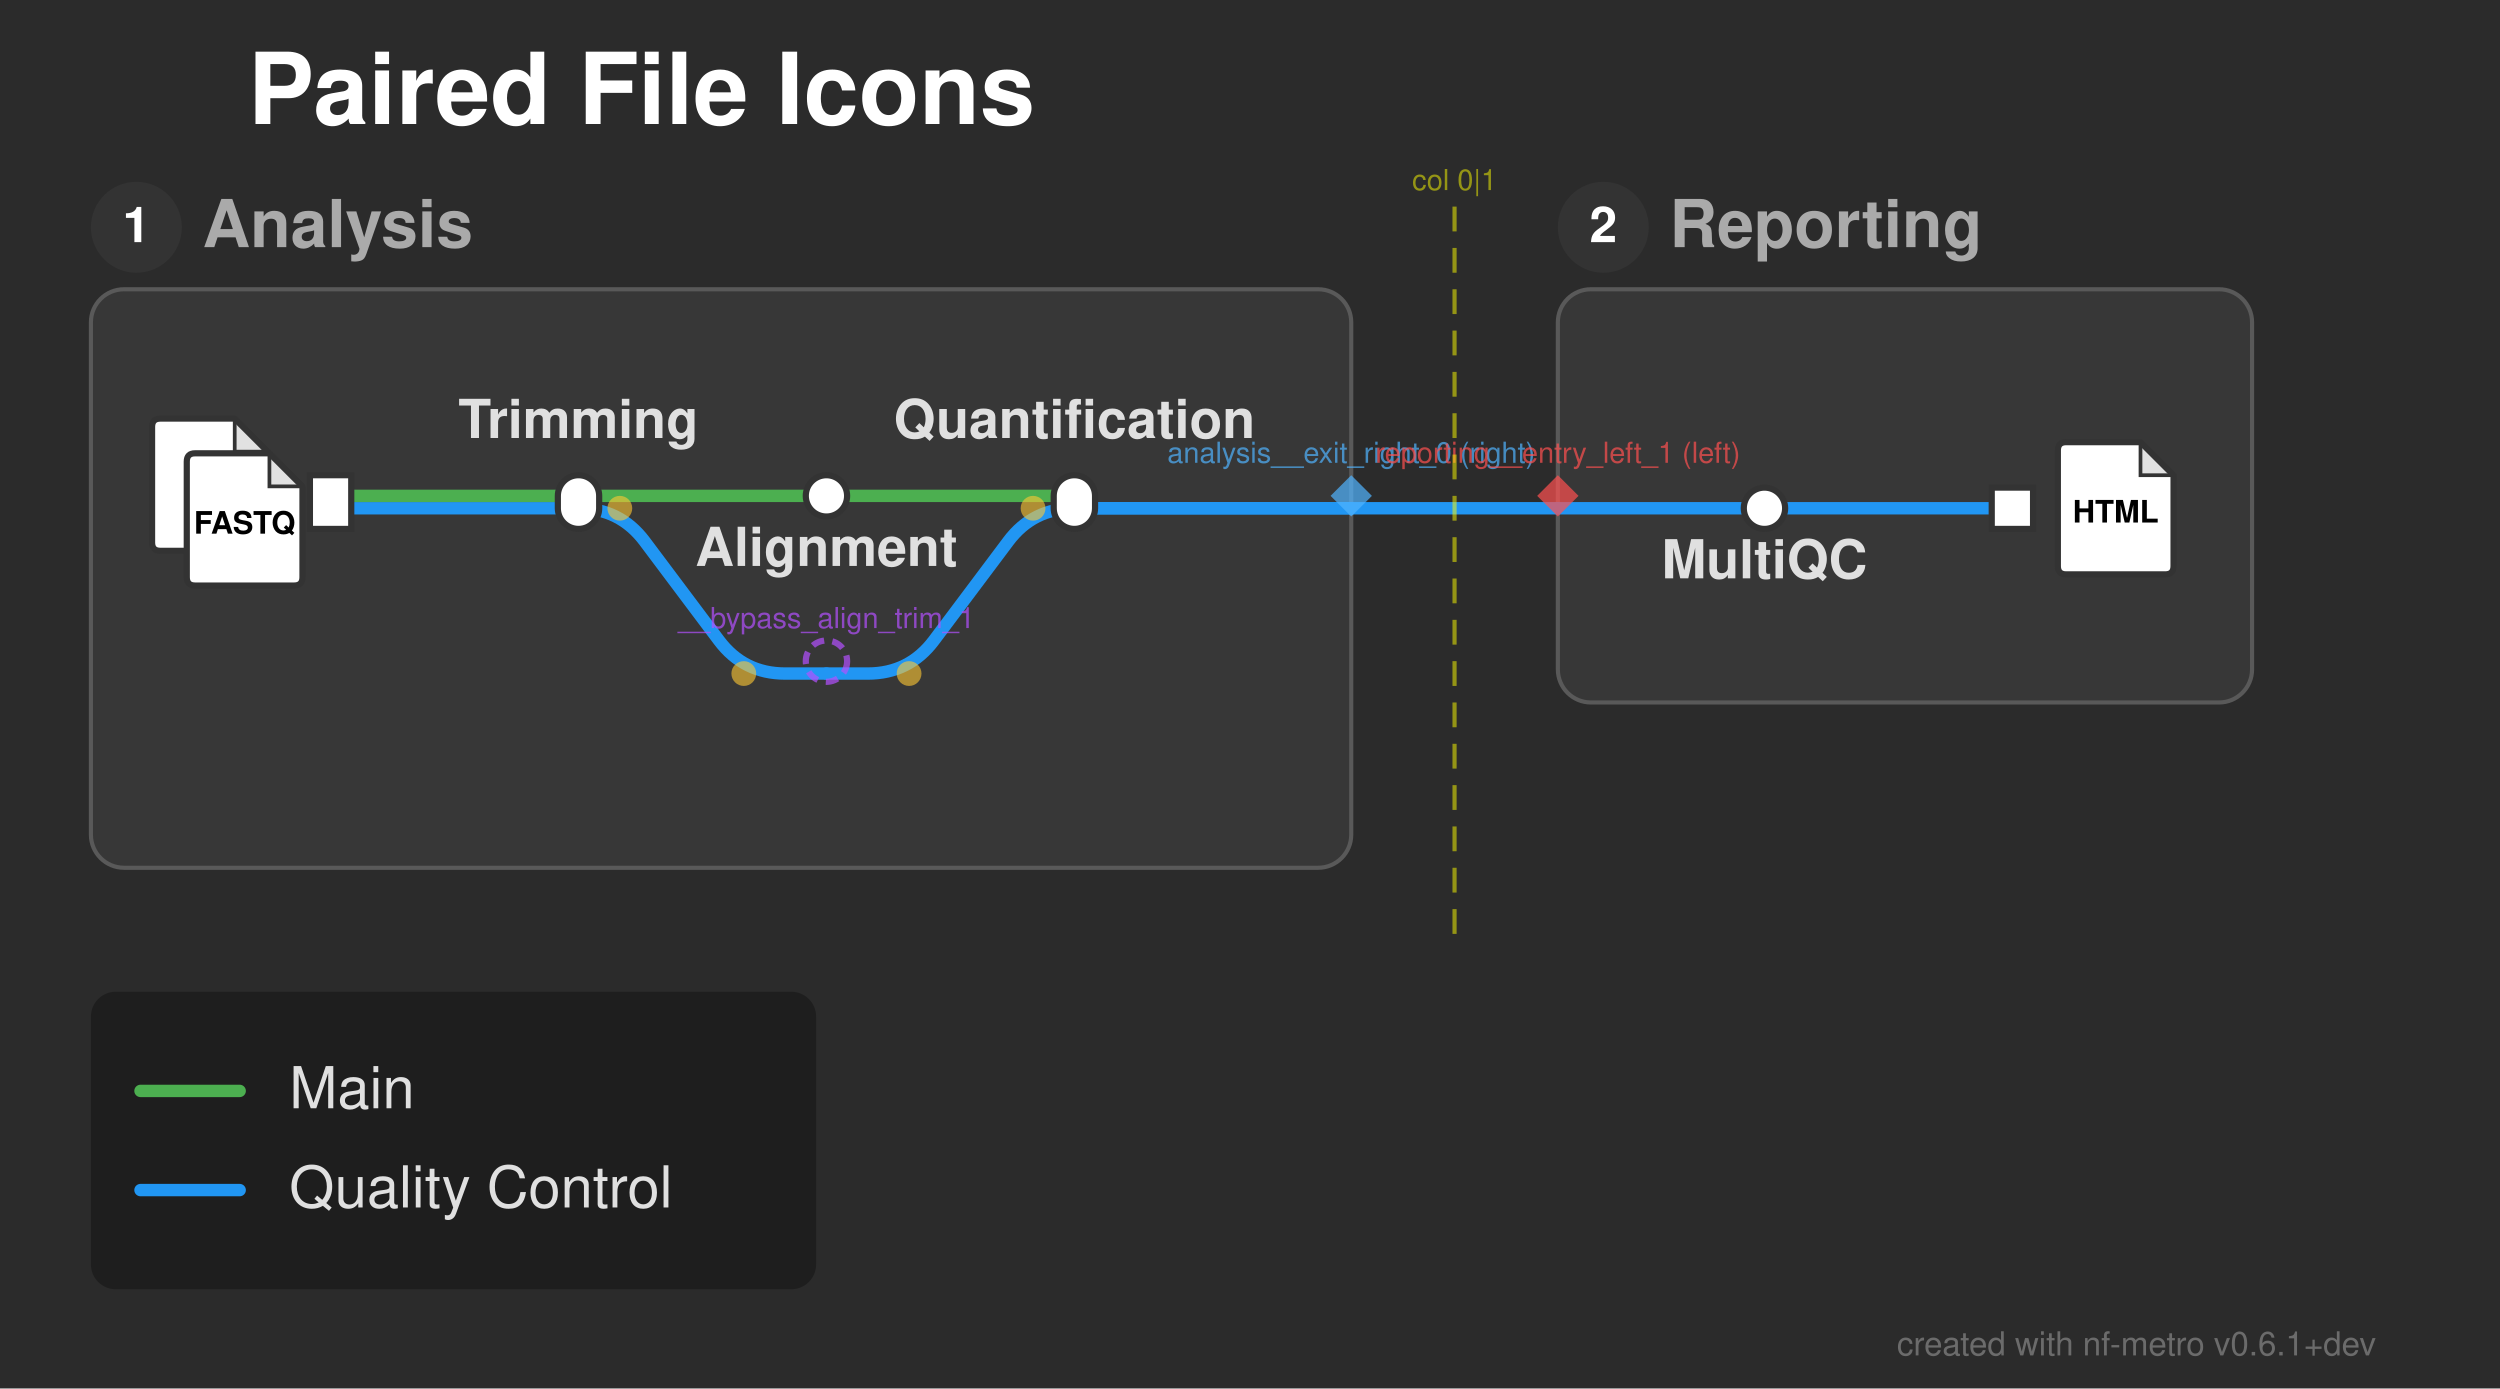
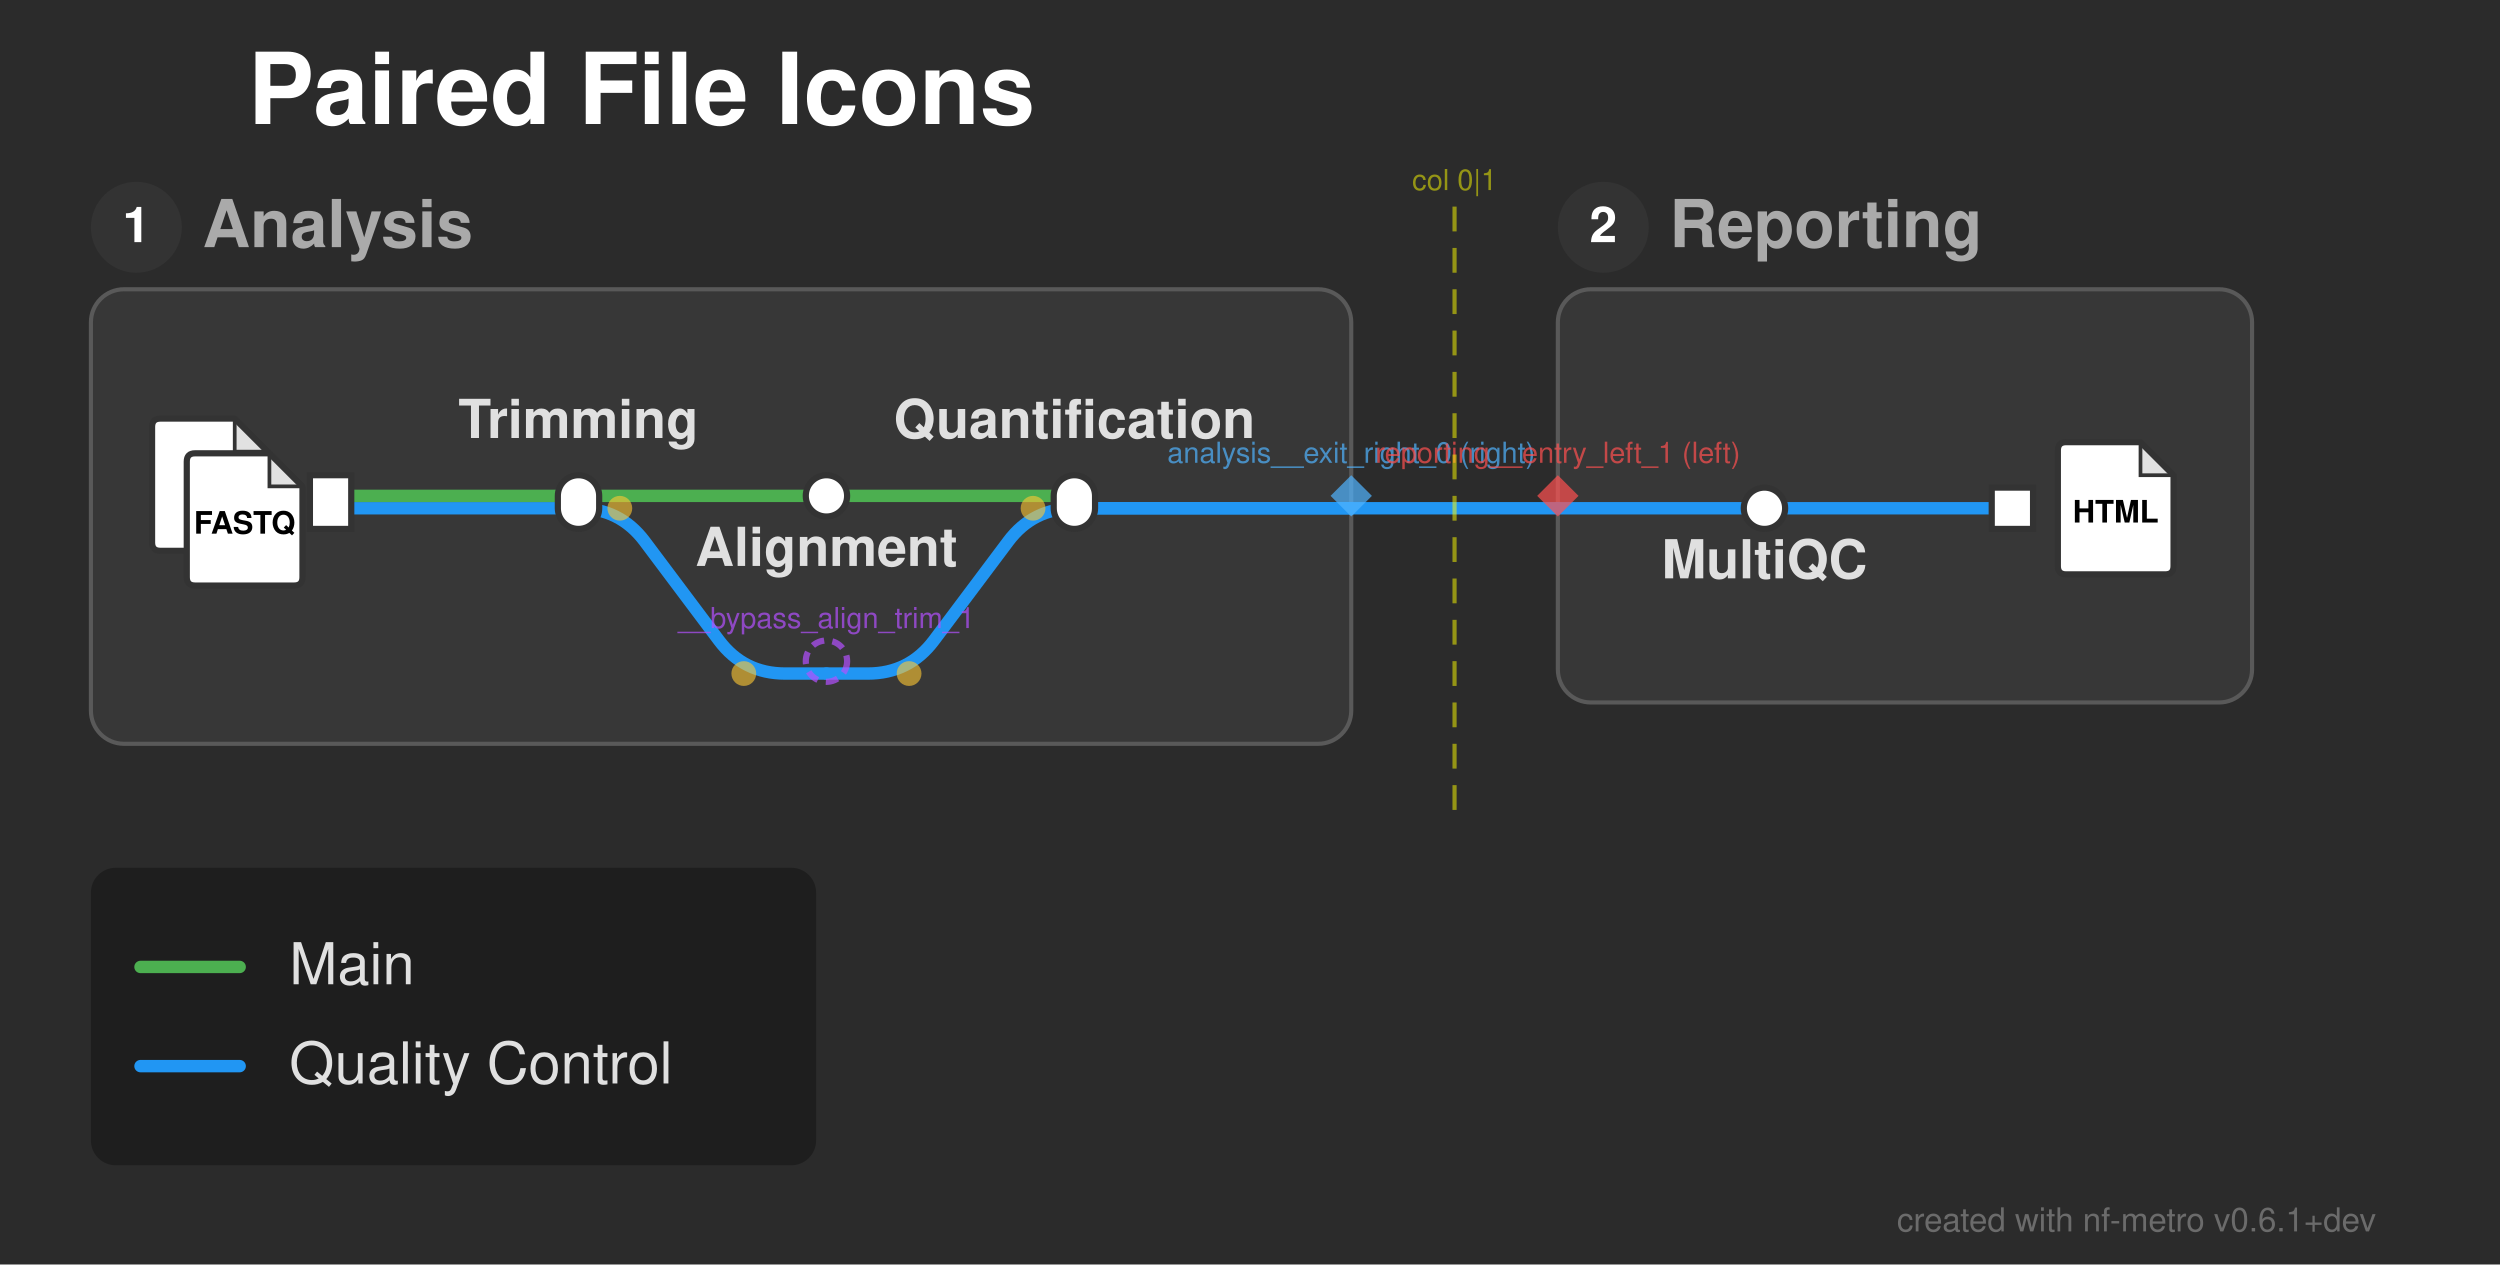
- <svg xmlns="http://www.w3.org/2000/svg" width="605" height="336" viewBox="0 0 605 336">
+ <svg xmlns="http://www.w3.org/2000/svg" width="605" height="306" viewBox="0 0 605 306">
  <defs>
</defs>
-   <rect x="0" y="0" width="605" height="336" fill="#2b2b2b" />
+   <rect x="0" y="0" width="605" height="306" fill="#2b2b2b" />
  <text x="60.0" y="30.0" font-size="24.0" fill="#ffffff" font-family="'Helvetica Neue', Helvetica, Arial, sans-serif" font-weight="bold" class="nf-metro-title">Paired File Icons</text>
-   <rect x="22.0" y="70.0" width="305.0" height="140.0" rx="8" ry="8" fill="#373737" stroke="#595959" stroke-width="1.0" />
+   <rect x="22.0" y="70.0" width="305.0" height="110.0" rx="8" ry="8" fill="#373737" stroke="#595959" stroke-width="1.0" />
  <circle cx="33.0" cy="55.0" r="11" fill="#333333" class="nf-metro-section-num-circle" />
  <text x="33.0" y="55.0" font-size="12" fill="#ffffff" font-family="'Helvetica Neue', Helvetica, Arial, sans-serif" font-weight="bold" text-anchor="middle" dy="0.3em">1</text>
  <text x="49.0" y="55.0" font-size="16.0" fill="#aaaaaa" font-family="'Helvetica Neue', Helvetica, Arial, sans-serif" font-weight="bold" dy="0.3em" class="nf-metro-section-label">Analysis</text>
  <rect x="377.0" y="70.0" width="168.0" height="100.0" rx="8" ry="8" fill="#373737" stroke="#595959" stroke-width="1.0" />
  <circle cx="388.0" cy="55.0" r="11" fill="#333333" class="nf-metro-section-num-circle" />
  <text x="388.0" y="55.0" font-size="12" fill="#ffffff" font-family="'Helvetica Neue', Helvetica, Arial, sans-serif" font-weight="bold" text-anchor="middle" dy="0.3em">2</text>
  <text x="404.0" y="55.0" font-size="16.0" fill="#aaaaaa" font-family="'Helvetica Neue', Helvetica, Arial, sans-serif" font-weight="bold" dy="0.3em" class="nf-metro-section-label">Reporting</text>
  <path d="M80.0,123.0 L140.0,123.0" stroke="#2196F3" stroke-width="3.0" stroke-linecap="round" class="metro-line-qc" />
  <path d="M427.0,123.0 L487.0,123.0" stroke="#2196F3" stroke-width="3.0" stroke-linecap="round" class="metro-line-qc" />
  <path d="M377.0,123.0 L427.0,123.0" stroke="#2196F3" stroke-width="3.0" stroke-linecap="round" class="metro-line-qc" />
  <path d="M260.0,123.0 L327.0,123.0" stroke="#2196F3" stroke-width="3.0" stroke-linecap="round" class="metro-line-qc" />
  <path d="M327.0,123.0 L377.0,123.0" stroke="#2196F3" stroke-width="3.0" stroke-linecap="round" class="metro-line-qc" />
  <path d="M140.0,123.0 L140.0,123.0 Q150.0,123.0,156.0,131.0 L174.0,155.0 Q180.0,163.0,190.0,163.0 L200.0,163.0" stroke="#2196F3" stroke-width="3.0" fill="none" stroke-linecap="round" stroke-linejoin="round" class="metro-line-qc" />
  <path d="M200.0,163.0 L210.0,163.0 Q220.0,163.0,226.0,155.0 L244.0,131.0 Q250.0,123.0,260.0,123.0 L327.0,123.0" stroke="#2196F3" stroke-width="3.0" fill="none" stroke-linecap="round" stroke-linejoin="round" class="metro-line-qc" />
  <path d="M80.0,120.0 L140.0,120.0" stroke="#4CAF50" stroke-width="3.0" stroke-linecap="round" class="metro-line-main" />
  <path d="M140.0,120.0 L200.0,120.0" stroke="#4CAF50" stroke-width="3.0" stroke-linecap="round" class="metro-line-main" />
  <path d="M200.0,120.0 L260.0,120.0" stroke="#4CAF50" stroke-width="3.0" stroke-linecap="round" class="metro-line-main" />
  <rect x="75.0" y="115.0" width="10.0" height="13.0" fill="#ffffff" stroke="#333333" stroke-width="1.5" />
  <path d="M38.8,101.3 L56.8,101.3 L64.8,109.3 L64.8,131.3 Q64.8,133.3,62.8,133.3 L38.8,133.3 Q36.8,133.3,36.8,131.3 L36.8,103.3 Q36.8,101.3,38.8,101.3 Z" fill="#ffffff" stroke="#333333" stroke-width="1.5" stroke-linejoin="round" />
  <path d="M56.8,101.3 L56.8,109.3 L64.8,109.3 Z" fill="#333333" opacity="0.15" stroke="none" />
  <path d="M56.8,101.3 L56.8,109.3 L64.8,109.3" fill="none" stroke="#333333" stroke-width="0.9" />
  <text x="50.8" y="118.5" font-size="7.5" fill="#000000" font-family="'Helvetica Neue', Helvetica, Arial, sans-serif" font-weight="bold" text-anchor="middle" dy="0.3em" />
  <path d="M47.2,109.7 L65.2,109.7 L73.2,117.7 L73.2,139.7 Q73.2,141.7,71.2,141.7 L47.2,141.7 Q45.2,141.7,45.2,139.7 L45.2,111.7 Q45.2,109.7,47.2,109.7 Z" fill="#ffffff" stroke="#333333" stroke-width="1.5" stroke-linejoin="round" />
  <path d="M65.2,109.7 L65.2,117.7 L73.2,117.7 Z" fill="#333333" opacity="0.15" stroke="none" />
  <path d="M65.2,109.7 L65.2,117.7 L73.2,117.7" fill="none" stroke="#333333" stroke-width="0.9" />
  <text x="59.2" y="126.9" font-size="7.5" fill="#000000" font-family="'Helvetica Neue', Helvetica, Arial, sans-serif" font-weight="bold" text-anchor="middle" dy="0.3em">FASTQ</text>
  <rect x="135.0" y="115.0" width="10.0" height="13.0" rx="5.0" ry="5.0" fill="#ffffff" stroke="#333333" stroke-width="1.5" />
  <rect x="195.0" y="115.0" width="10.0" height="10.0" rx="5.0" ry="5.0" fill="#ffffff" stroke="#333333" stroke-width="1.5" />
  <rect x="255.0" y="115.0" width="10.0" height="13.0" rx="5.0" ry="5.0" fill="#ffffff" stroke="#333333" stroke-width="1.5" />
  <rect x="422.0" y="118.0" width="10.0" height="10.0" rx="5.0" ry="5.0" fill="#ffffff" stroke="#333333" stroke-width="1.5" />
  <rect x="482.0" y="118.0" width="10.0" height="10.0" fill="#ffffff" stroke="#333333" stroke-width="1.5" />
  <path d="M500.0,107.0 L518.0,107.0 L526.0,115.0 L526.0,137.0 Q526.0,139.0,524.0,139.0 L500.0,139.0 Q498.0,139.0,498.0,137.0 L498.0,109.0 Q498.0,107.0,500.0,107.0 Z" fill="#ffffff" stroke="#333333" stroke-width="1.5" stroke-linejoin="round" />
  <path d="M518.0,107.0 L518.0,115.0 L526.0,115.0 Z" fill="#333333" opacity="0.15" stroke="none" />
  <path d="M518.0,107.0 L518.0,115.0 L526.0,115.0" fill="none" stroke="#333333" stroke-width="0.9" />
  <text x="512.0" y="124.2" font-size="7.5" fill="#000000" font-family="'Helvetica Neue', Helvetica, Arial, sans-serif" font-weight="bold" text-anchor="middle" dy="0.3em">HTML</text>
  <text x="427.0" y="134.0" font-size="13.0" fill="#e0e0e0" font-family="'Helvetica Neue', Helvetica, Arial, sans-serif" font-weight="bold" text-anchor="middle" dominant-baseline="hanging">MultiQC</text>
  <text x="140.0" y="106.0" font-size="13.0" fill="#e0e0e0" font-family="'Helvetica Neue', Helvetica, Arial, sans-serif" font-weight="bold" text-anchor="middle" dominant-baseline="auto">Trimming</text>
  <text x="200.0" y="131.0" font-size="13.0" fill="#e0e0e0" font-family="'Helvetica Neue', Helvetica, Arial, sans-serif" font-weight="bold" text-anchor="middle" dominant-baseline="hanging">Alignment</text>
  <text x="260.0" y="106.0" font-size="13.0" fill="#e0e0e0" font-family="'Helvetica Neue', Helvetica, Arial, sans-serif" font-weight="bold" text-anchor="middle" dominant-baseline="auto">Quantification</text>
  <circle cx="150.0" cy="123.0" r="3.0" fill="rgba(255, 200, 50, 0.6)" />
  <circle cx="180.0" cy="163.0" r="3.0" fill="rgba(255, 200, 50, 0.6)" />
  <circle cx="220.0" cy="163.0" r="3.0" fill="rgba(255, 200, 50, 0.6)" />
  <circle cx="250.0" cy="123.0" r="3.0" fill="rgba(255, 200, 50, 0.6)" />
  <path d="M327.0,115.0 L332.0,120.0 L327.0,125.0 L322.0,120.0 Z" fill="rgba(80, 180, 255, 0.7)" stroke="none" />
  <text x="327.0" y="112.0" font-size="7" fill="rgba(80, 180, 255, 0.7)" font-family="'Helvetica Neue', Helvetica, Arial, sans-serif" text-anchor="middle" dominant-baseline="auto">analysis__exit_right_0 (right)</text>
  <path d="M377.0,115.0 L382.0,120.0 L377.0,125.0 L372.0,120.0 Z" fill="rgba(255, 80, 80, 0.7)" stroke="none" />
  <text x="377.0" y="112.0" font-size="7" fill="rgba(255, 80, 80, 0.7)" font-family="'Helvetica Neue', Helvetica, Arial, sans-serif" text-anchor="middle" dominant-baseline="auto">reporting__entry_left_1 (left)</text>
-   <path d="M352.0,50.0 L352.0,230.0" stroke="rgba(255, 255, 0, 0.5)" stroke-width="1" stroke-dasharray="6,4" />
+   <path d="M352.0,50.0 L352.0,200.0" stroke="rgba(255, 255, 0, 0.5)" stroke-width="1" stroke-dasharray="6,4" />
  <text x="352.0" y="46.0" font-size="7" fill="rgba(255, 255, 0, 0.5)" font-family="'Helvetica Neue', Helvetica, Arial, sans-serif" text-anchor="middle">col 0|1</text>
  <circle cx="200.0" cy="160.0" r="5" fill="none" stroke="rgba(180, 80, 255, 0.7)" stroke-width="1.5" stroke-dasharray="3,2" />
  <text x="200.0" y="152.0" font-size="7" fill="rgba(180, 80, 255, 0.7)" font-family="'Helvetica Neue', Helvetica, Arial, sans-serif" text-anchor="middle" dominant-baseline="auto">__bypass_align_trim_1</text>
-   <rect x="22.0" y="240.0" width="175.5" height="72.0" rx="6" ry="6" fill="rgba(0, 0, 0, 0.3)" />
-   <path d="M34.0,264.0 L58.0,264.0" stroke="#4CAF50" stroke-width="3.0" stroke-linecap="round" />
-   <text x="70.0" y="264.0" font-size="14.0" fill="#e0e0e0" font-family="'Helvetica Neue', Helvetica, Arial, sans-serif" dy="0.3em">Main</text>
-   <path d="M34.0,288.0 L58.0,288.0" stroke="#2196F3" stroke-width="3.0" stroke-linecap="round" />
-   <text x="70.0" y="288.0" font-size="14.0" fill="#e0e0e0" font-family="'Helvetica Neue', Helvetica, Arial, sans-serif" dy="0.3em">Quality Control</text>
-   <text x="575.0" y="328.0" font-size="8" fill="rgba(150, 150, 150, 0.6)" font-family="'Helvetica Neue', Helvetica, Arial, sans-serif" text-anchor="end">created with nf-metro v0.6.1+dev</text>
+   <rect x="22.0" y="210.0" width="175.5" height="72.0" rx="6" ry="6" fill="rgba(0, 0, 0, 0.3)" />
+   <path d="M34.0,234.0 L58.0,234.0" stroke="#4CAF50" stroke-width="3.0" stroke-linecap="round" />
+   <text x="70.0" y="234.0" font-size="14.0" fill="#e0e0e0" font-family="'Helvetica Neue', Helvetica, Arial, sans-serif" dy="0.3em">Main</text>
+   <path d="M34.0,258.0 L58.0,258.0" stroke="#2196F3" stroke-width="3.0" stroke-linecap="round" />
+   <text x="70.0" y="258.0" font-size="14.0" fill="#e0e0e0" font-family="'Helvetica Neue', Helvetica, Arial, sans-serif" dy="0.3em">Quality Control</text>
+   <text x="575.0" y="298.0" font-size="8" fill="rgba(150, 150, 150, 0.6)" font-family="'Helvetica Neue', Helvetica, Arial, sans-serif" text-anchor="end">created with nf-metro v0.6.1+dev</text>
</svg>
